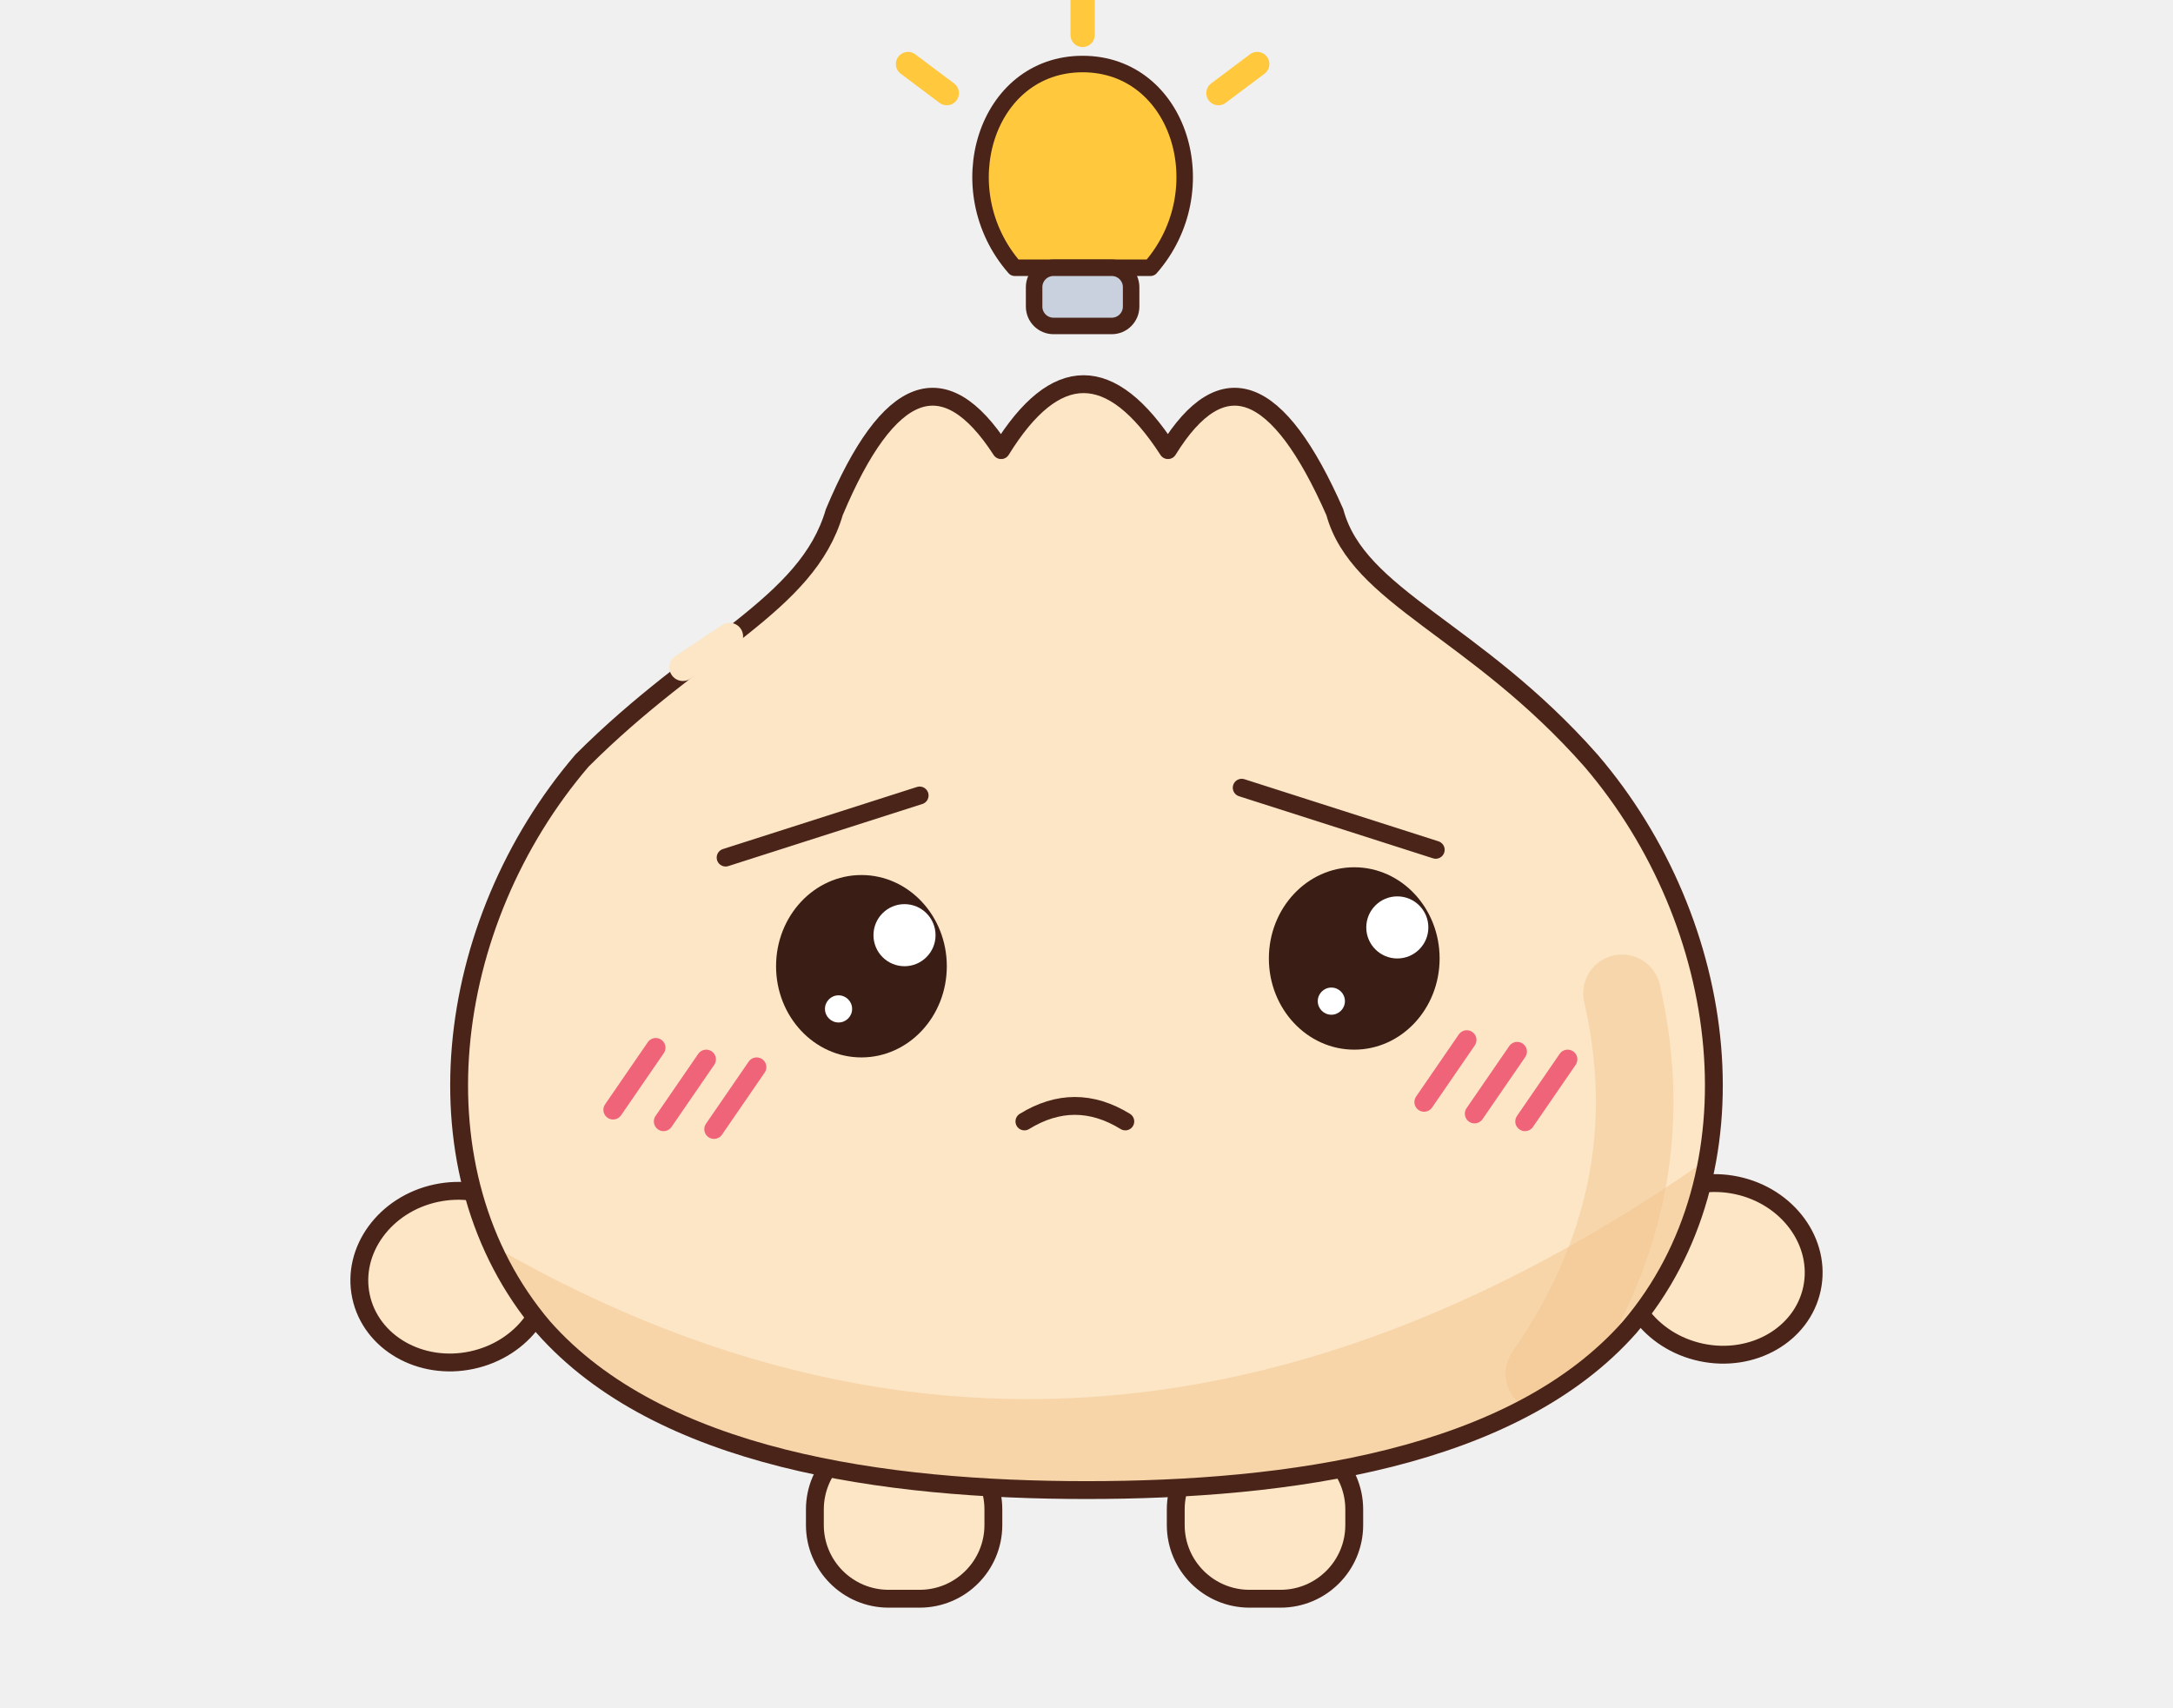
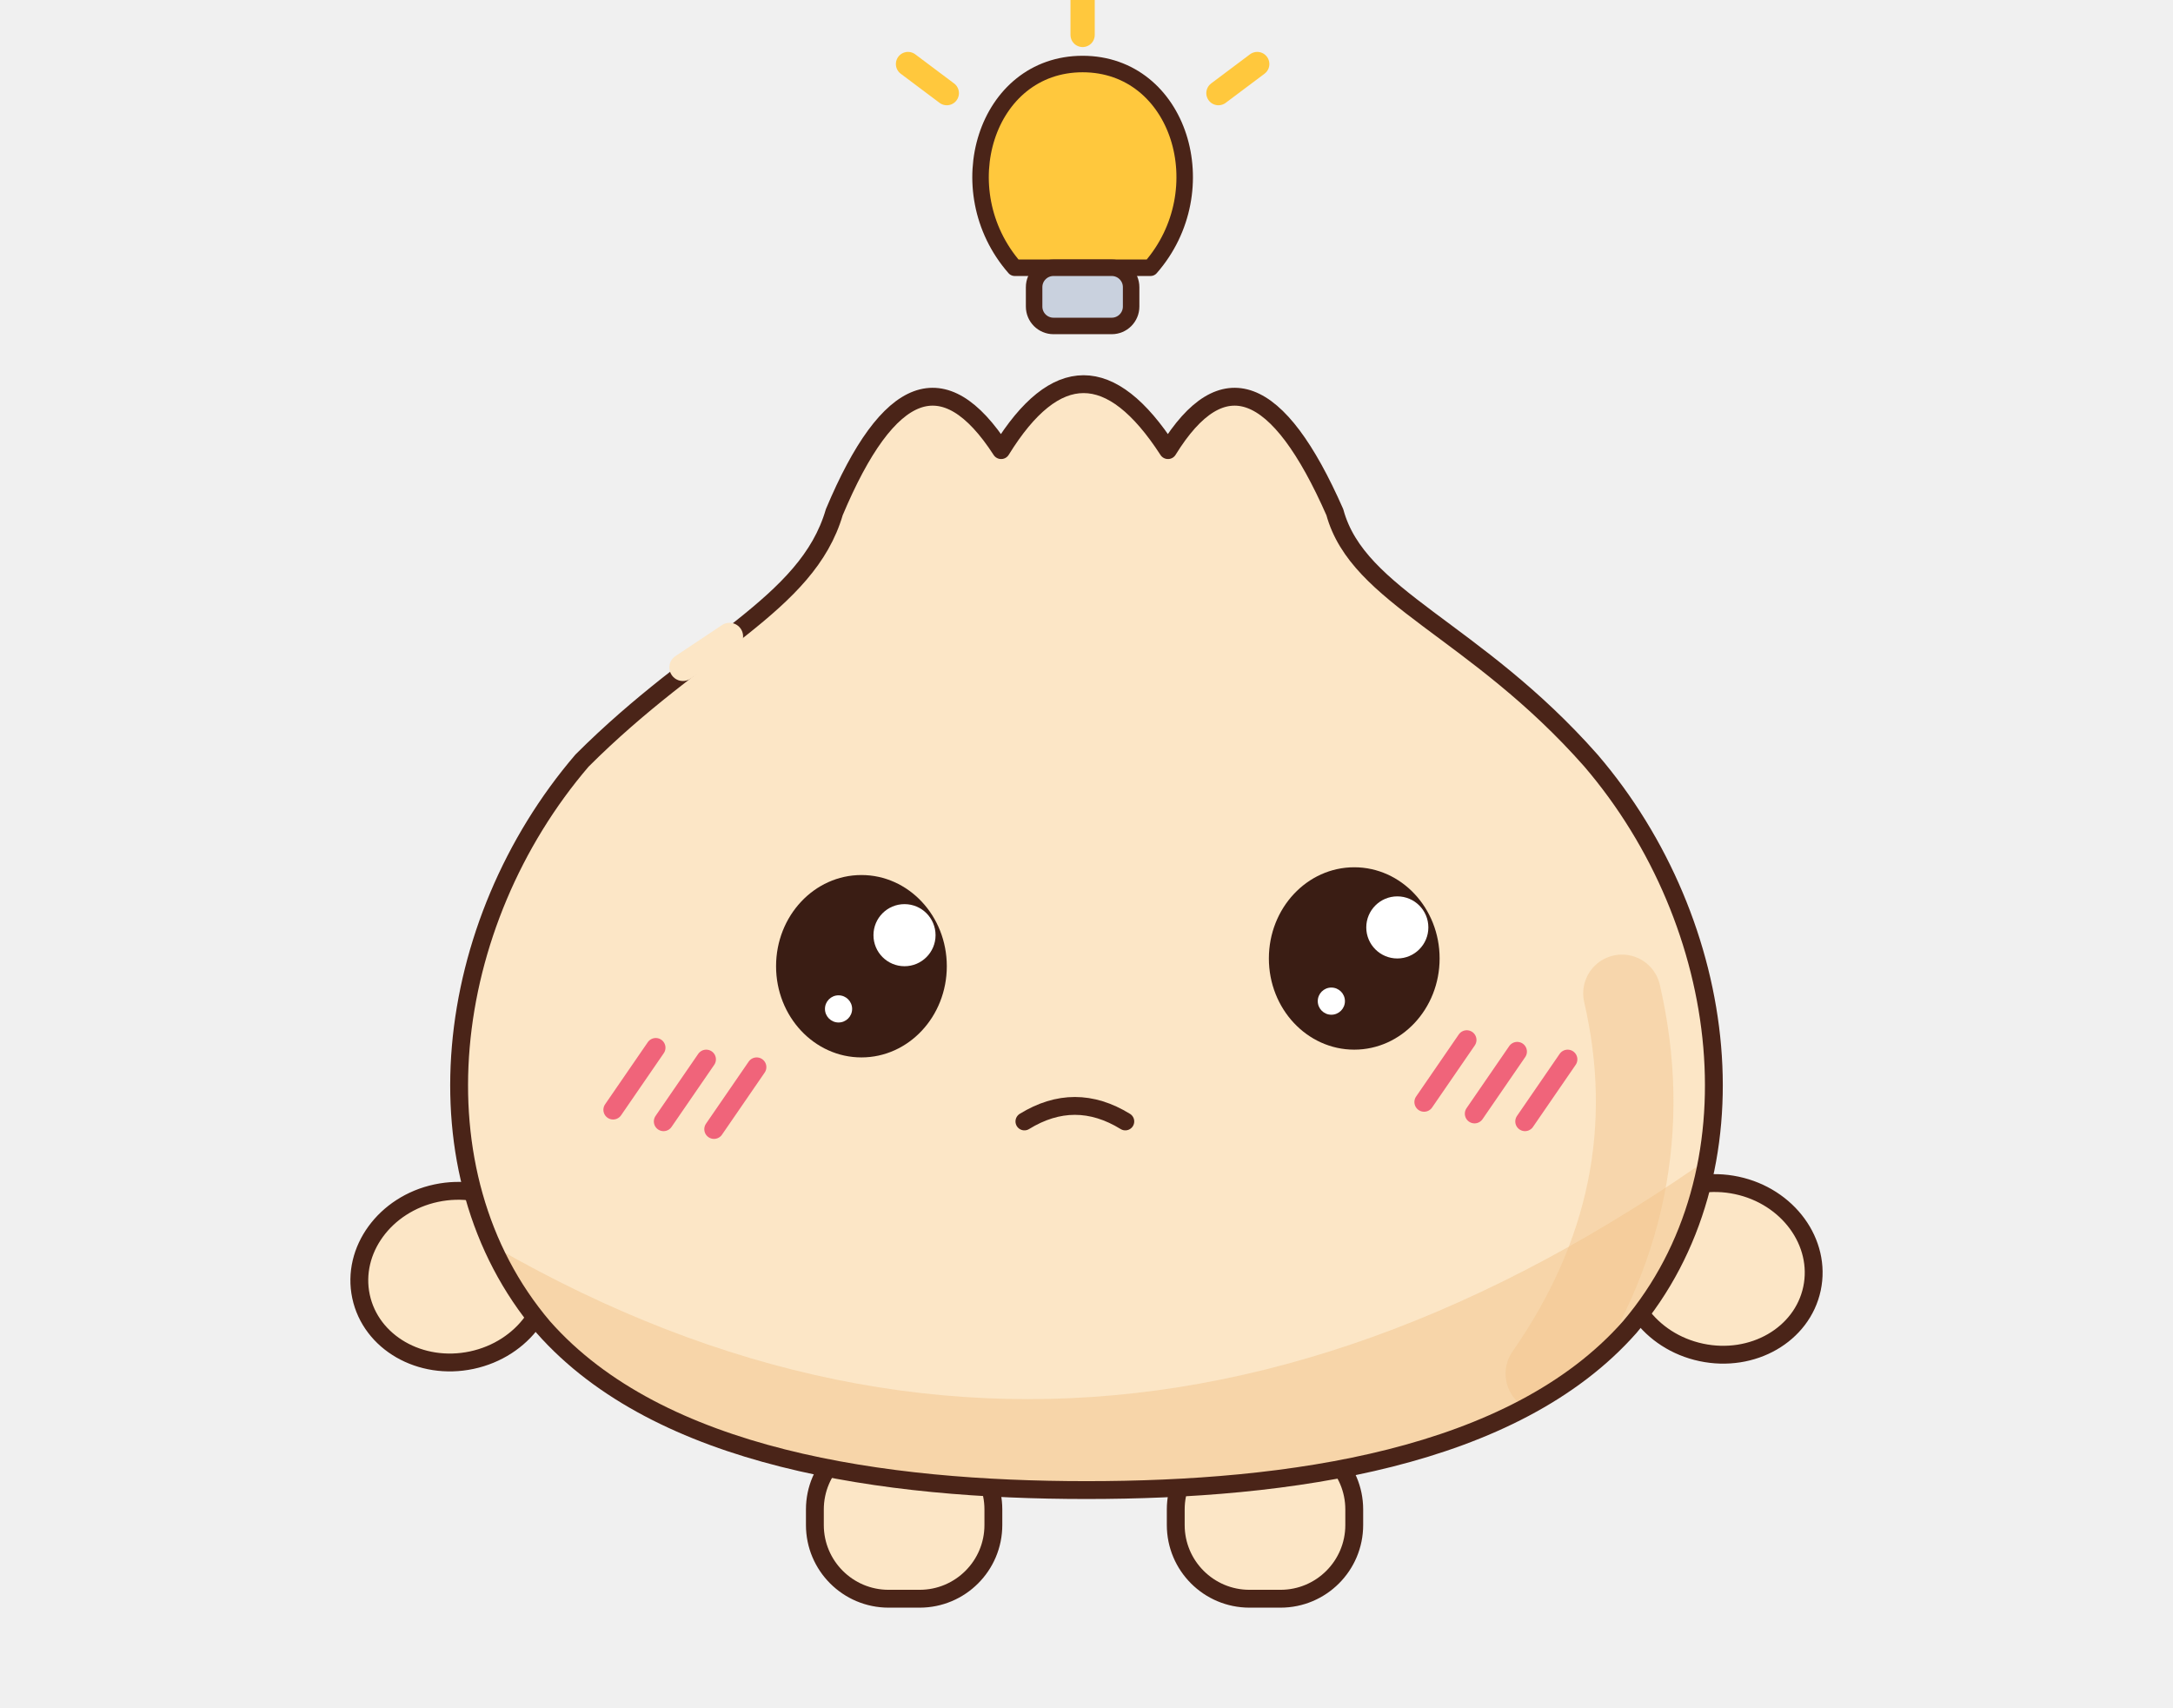
<svg xmlns="http://www.w3.org/2000/svg" viewBox="-80 44 560 440" fill="none" stroke-linecap="round" stroke-linejoin="round" role="img" aria-label="Dumpling Buddy: Brainstorming">
  <defs>
    <clipPath id="dumpling-body">
      <path d="M135 176Q156 126 178 160Q199 126 221 160Q242 126 264 176C270 198 300 206 330 240C366 282 374 346 340 386C310 420 252 428 200 428C148 428 90 420 60 386C26 346 34 282 70 240C100 210 128 200 135 176Z" />
    </clipPath>
  </defs>
  <g id="legs" fill="#FCE6C6" stroke="#4A2418" stroke-width="4.6">
    <rect x="130" y="414" width="46" height="42" rx="19" />
    <rect x="223" y="414" width="46" height="42" rx="19" />
  </g>
  <g id="hands" fill="#FCE6C6" stroke="#4A2418" stroke-width="4.6">
    <ellipse cx="37" cy="373" rx="24.5" ry="22" transform="rotate(-12 37 373)" />
    <ellipse cx="363" cy="371" rx="24.5" ry="22" transform="rotate(12 363 371)" />
  </g>
  <g id="body">
    <path d="M135 176Q156 126 178 160Q199 126 221 160Q242 126 264 176C270 198 300 206 330 240C366 282 374 346 340 386C310 420 252 428 200 428C148 428 90 420 60 386C26 346 34 282 70 240C100 210 128 200 135 176Z" fill="#FCE6C6" />
    <g clip-path="url(#dumpling-body)">
      <path d="M26 352Q200 468 380 328V470H26Z" fill="#F1C48C" opacity=".5" />
      <path d="M338 300Q350 352 318 398" stroke="#F1C48C" stroke-width="20" opacity=".45" />
    </g>
    <path d="M135 176Q156 126 178 160Q199 126 221 160Q242 126 264 176C270 198 300 206 330 240C366 282 374 346 340 386C310 420 252 428 200 428C148 428 90 420 60 386C26 346 34 282 70 240C100 210 128 200 135 176Z" stroke="#4A2418" stroke-width="4.6" />
    <path d="M96 216L108 208" stroke="#FCE6C6" stroke-width="7" />
  </g>
  <g id="face">
    <ellipse cx="142" cy="293" rx="22" ry="23.5" fill="#3A1D14" />
    <ellipse cx="269" cy="291" rx="22" ry="23.5" fill="#3A1D14" />
    <circle cx="153.1" cy="285" r="8" fill="#fff" />
    <circle cx="280.1" cy="283" r="8" fill="#fff" />
    <circle cx="136.1" cy="304" r="3.5" fill="#fff" />
    <circle cx="263.1" cy="302" r="3.5" fill="#fff" />
-     <path d="M107 265L157 249M240 247L290 263" stroke="#4A2418" stroke-width="4.6" />
    <path d="M184 333Q197 325 210 333" stroke="#4A2418" stroke-width="4.6" />
    <g stroke="#F0647A" stroke-width="5">
      <path d="M78 330L89 314M91 333L102 317M104 335L115 319" />
      <path d="M287 328L298 312M300 331L311 315M313 333L324 317" />
    </g>
  </g>
  <g id="props">
    <g transform="translate(199 98) scale(1.25) translate(-199 -98)">
      <path d="M199 62V52M171 74L163 68M227 74L235 68" stroke="#FFC83D" stroke-width="5" />
      <g stroke="#4A2418" stroke-width="3.4" stroke-linejoin="round">
        <path d="M185 110C171 94 179 68 199 68C219 68 227 94 213 110Z" fill="#FFC83D" />
        <rect x="189" y="110" width="20" height="12" rx="4" fill="#C9D1DE" />
      </g>
    </g>
  </g>
</svg>
